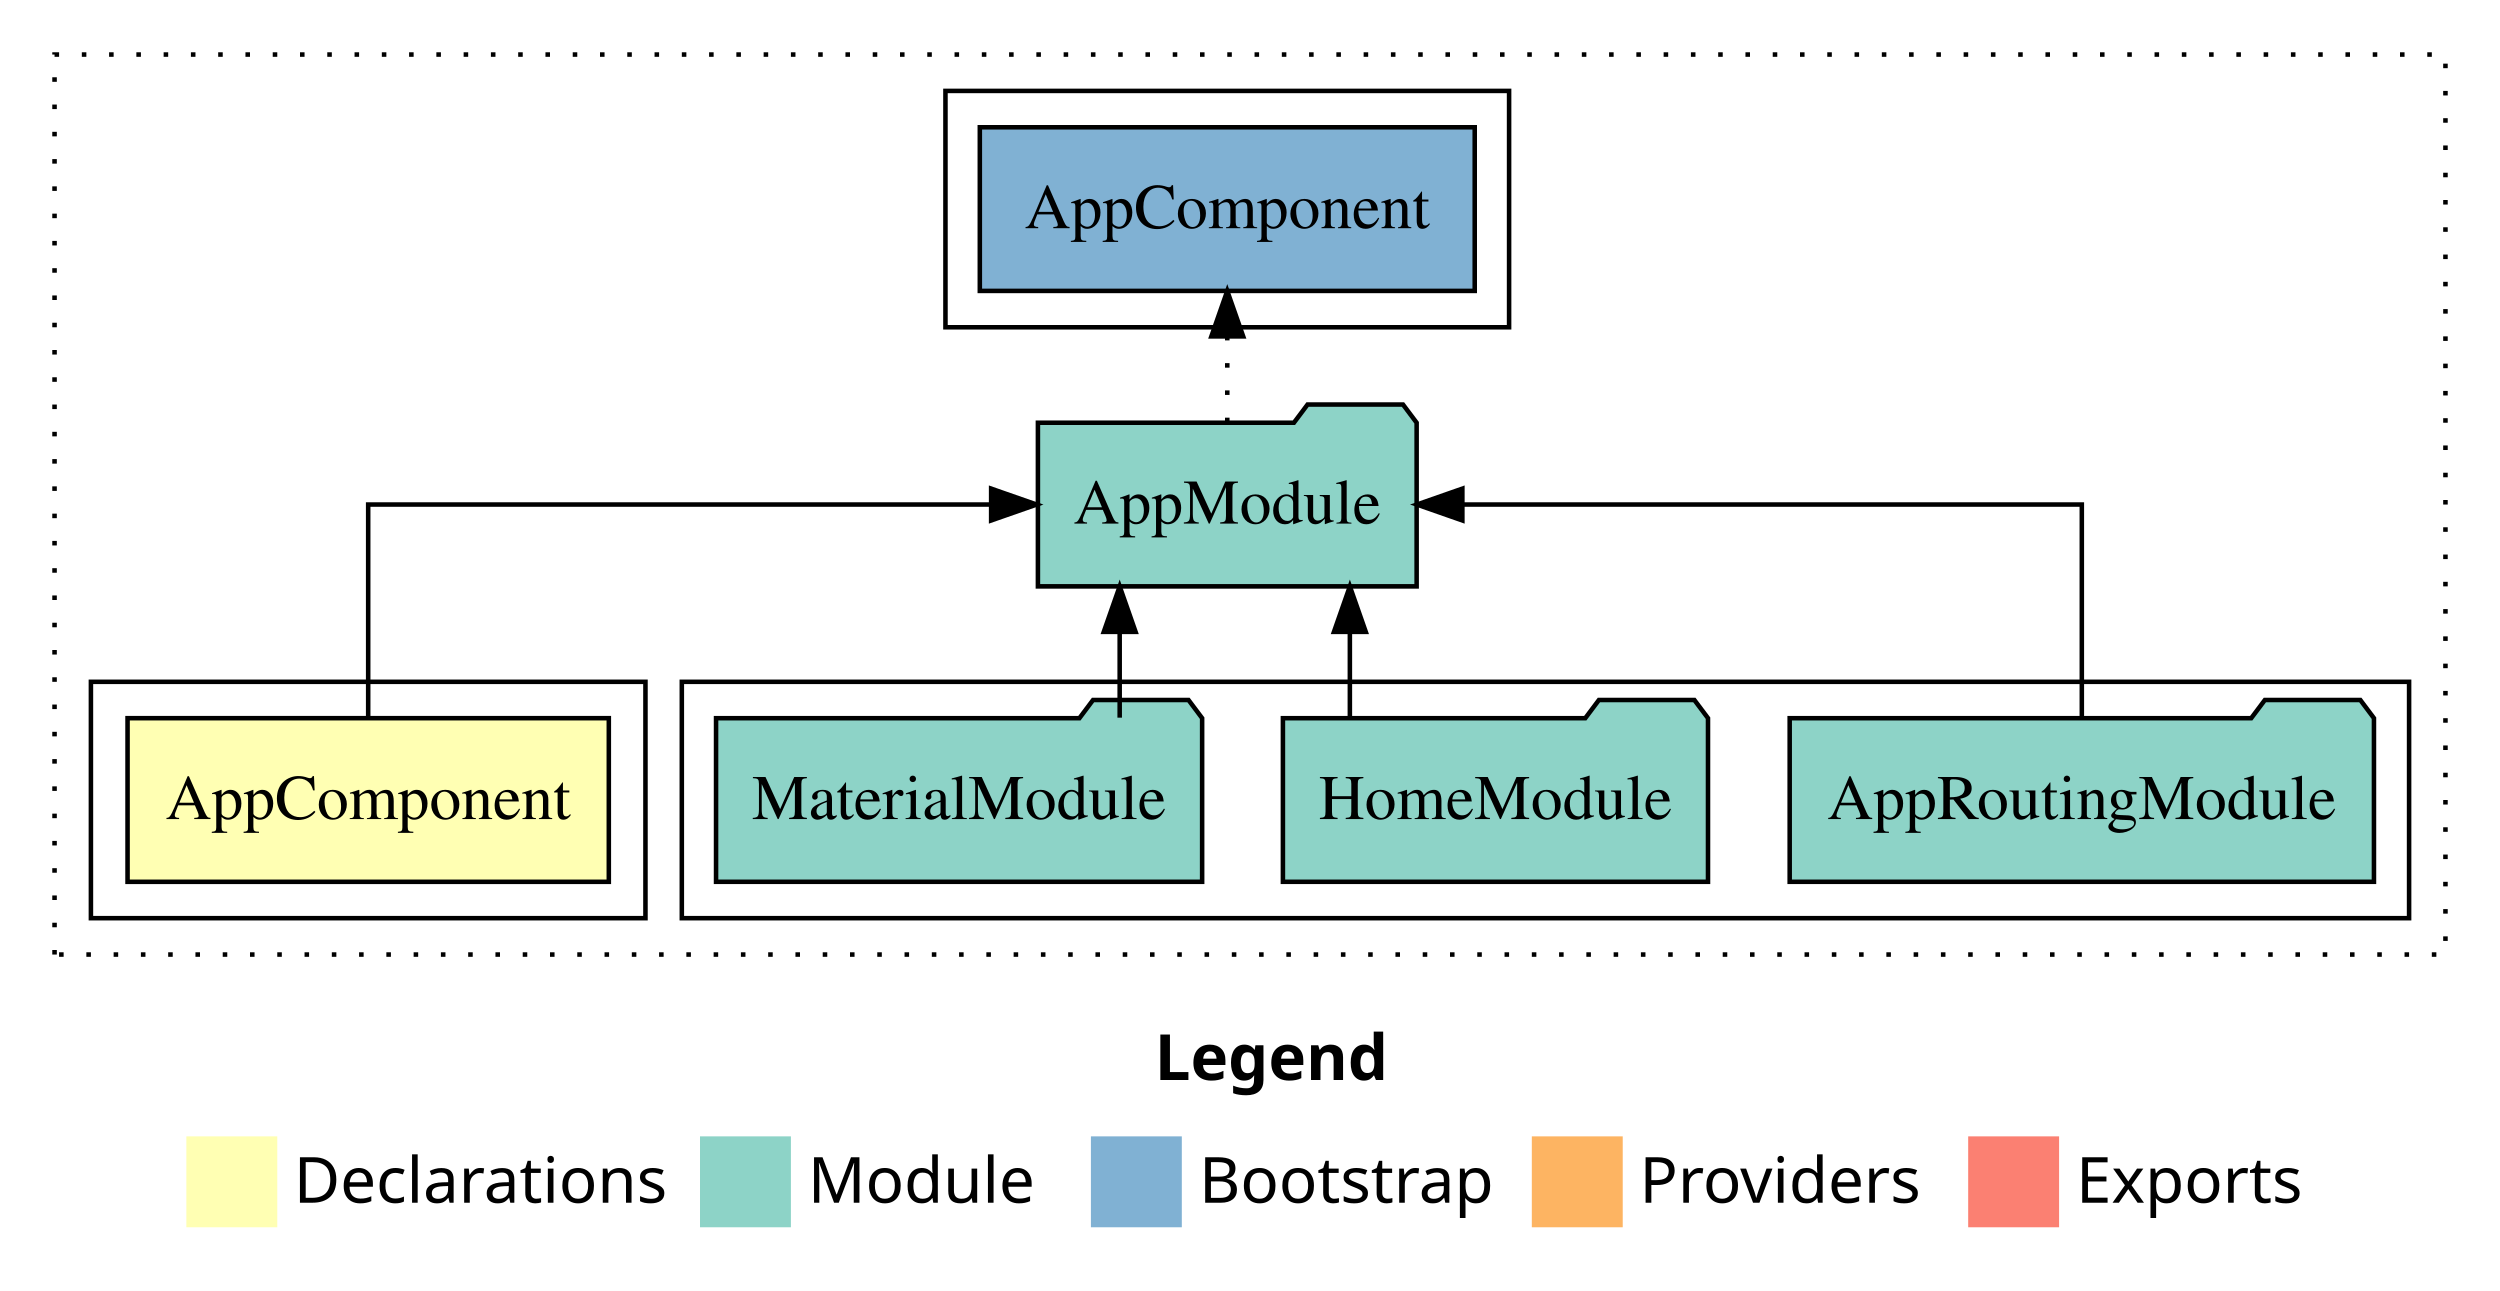
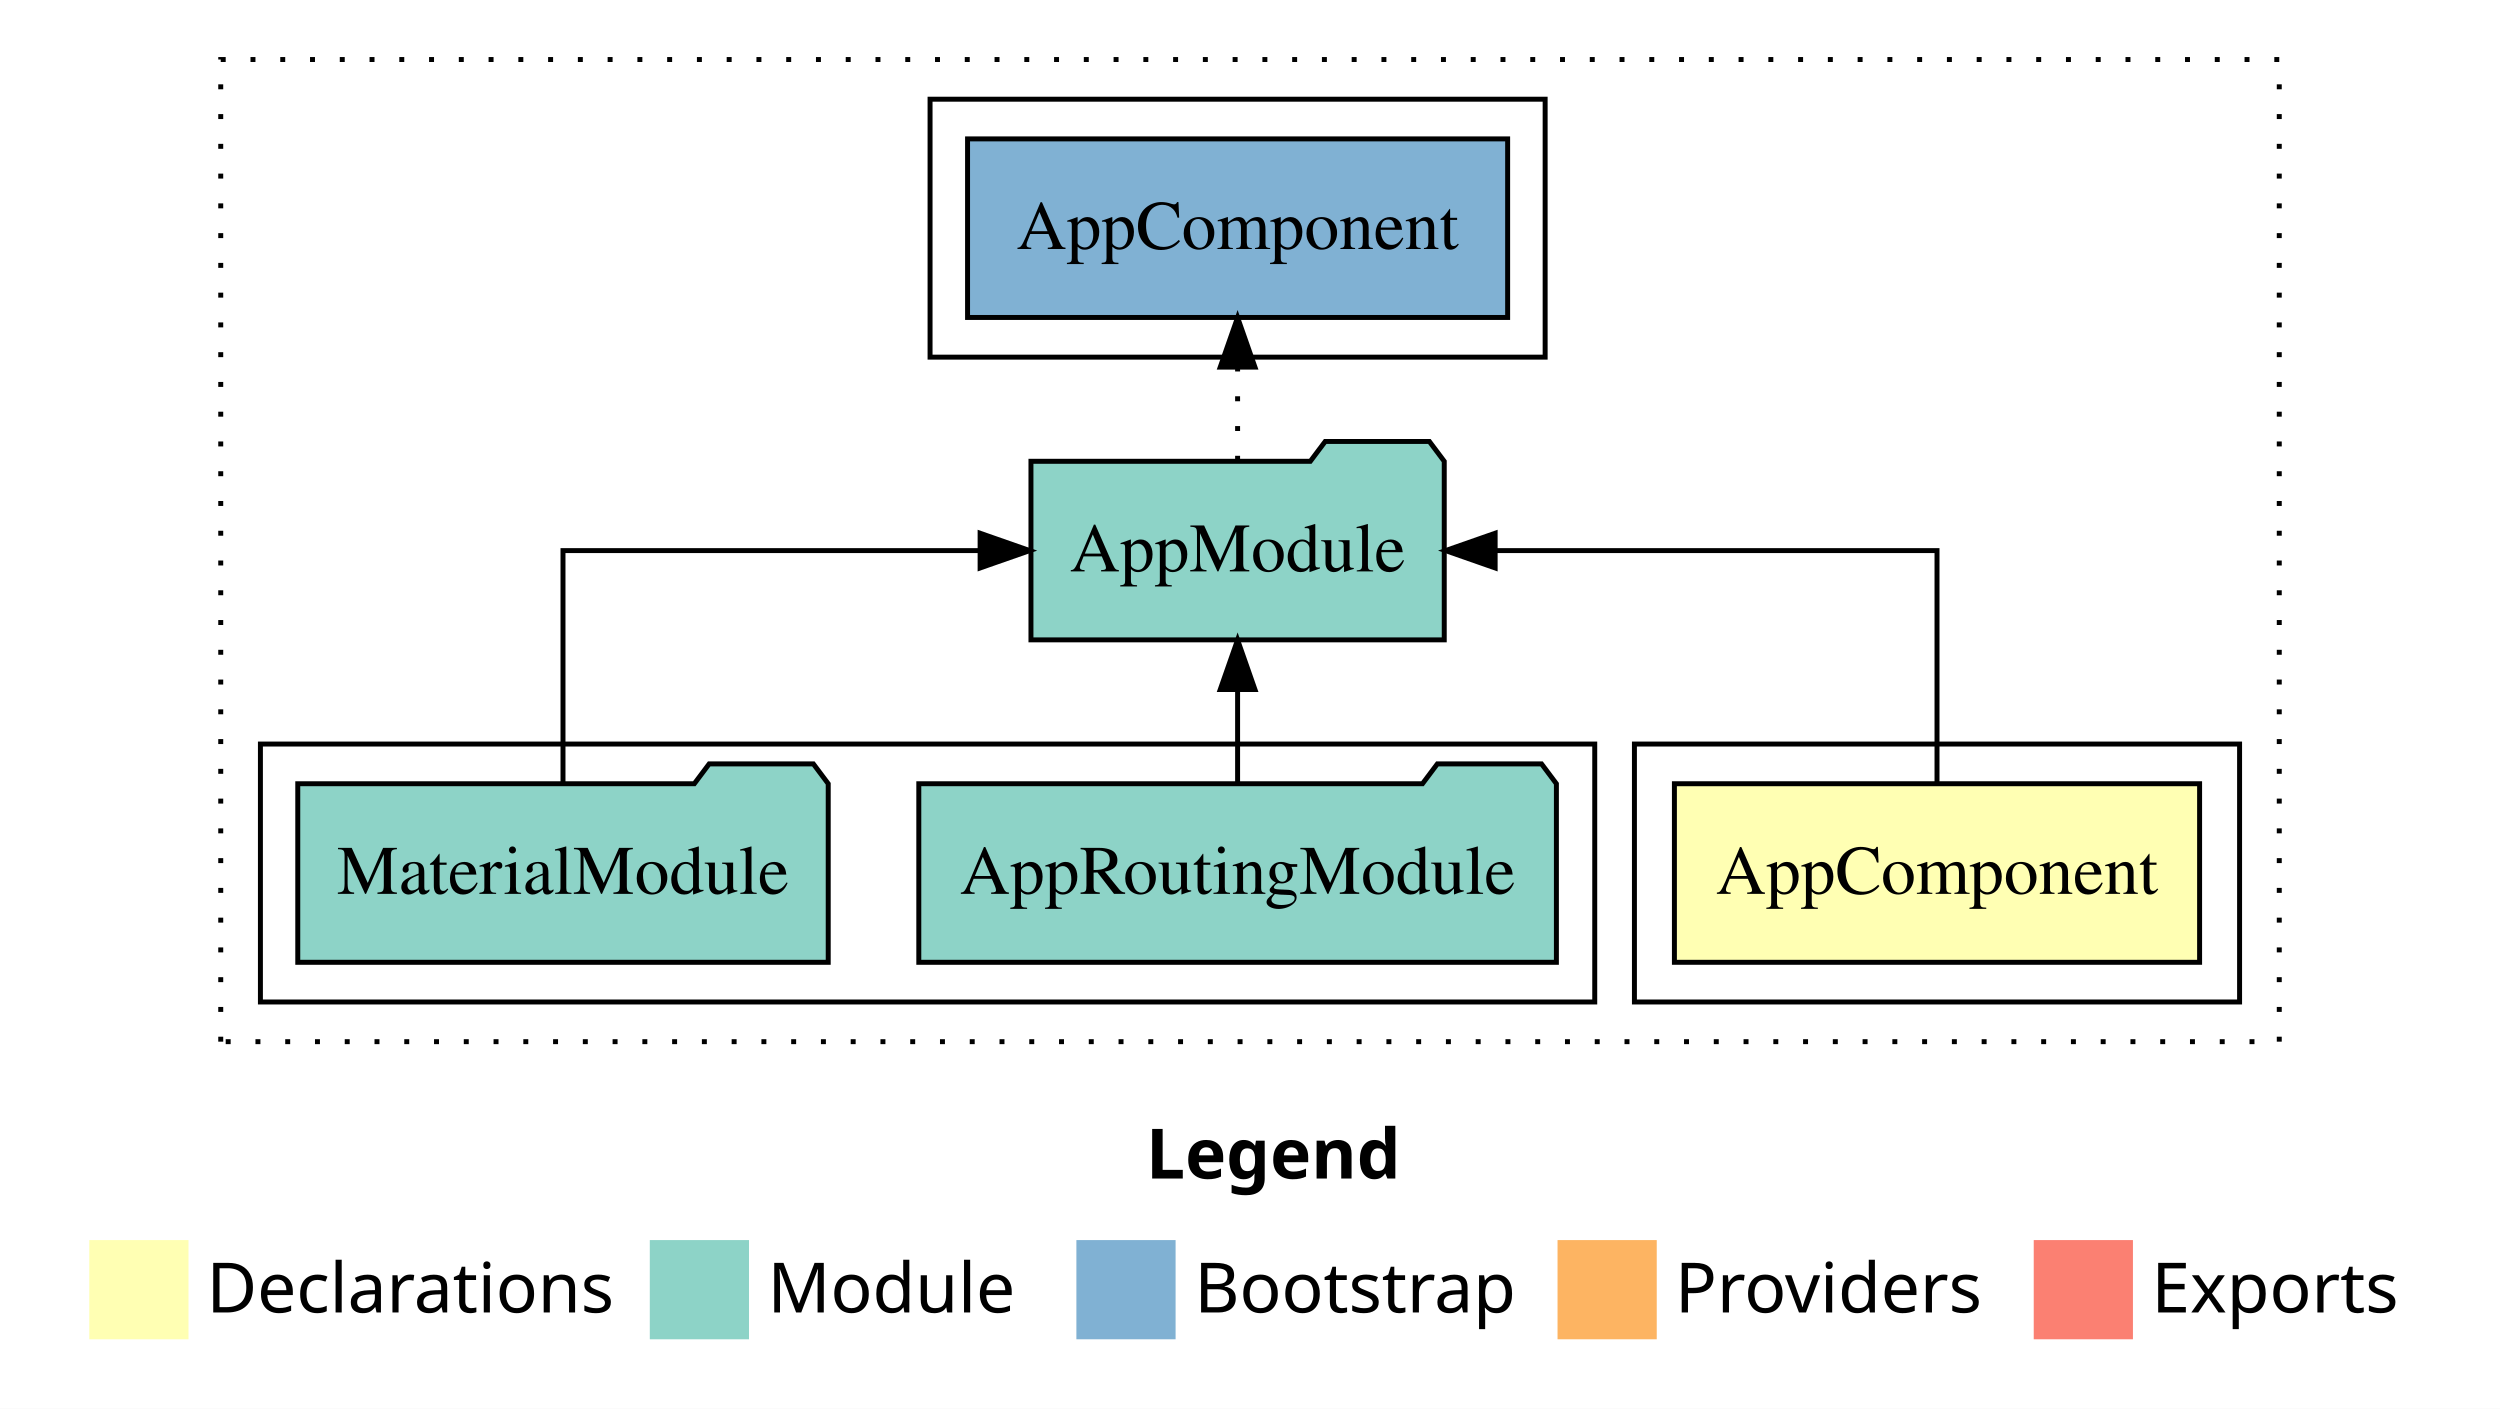
- <svg xmlns="http://www.w3.org/2000/svg" width="550pt" height="284pt" viewBox="0.00 0.00 550.00 284.00">
+ <svg xmlns="http://www.w3.org/2000/svg" width="504pt" height="284pt" viewBox="0.00 0.00 504.00 284.00">
  <g id="graph0" class="graph" transform="scale(1 1) rotate(0) translate(4 280)">
-     <polygon fill="white" stroke="transparent" points="-4,4 -4,-280 546,-280 546,4 -4,4" />
-     <text text-anchor="start" x="250.01" y="-42.4" font-family="Times-12" font-weight="bold" font-size="14.00">Legend</text>
-     <polygon fill="#ffffb3" stroke="transparent" points="37,-10 37,-30 57,-30 57,-10 37,-10" />
-     <text text-anchor="start" x="60.63" y="-15.4" font-family="Times-12" font-size="14.00">  Declarations</text>
-     <polygon fill="#8dd3c7" stroke="transparent" points="150,-10 150,-30 170,-30 170,-10 150,-10" />
-     <text text-anchor="start" x="173.73" y="-15.4" font-family="Times-12" font-size="14.00">  Module</text>
-     <polygon fill="#80b1d3" stroke="transparent" points="236,-10 236,-30 256,-30 256,-10 236,-10" />
-     <text text-anchor="start" x="259.78" y="-15.4" font-family="Times-12" font-size="14.00">  Bootstrap</text>
-     <polygon fill="#fdb462" stroke="transparent" points="333,-10 333,-30 353,-30 353,-10 333,-10" />
-     <text text-anchor="start" x="356.67" y="-15.4" font-family="Times-12" font-size="14.00">  Providers</text>
-     <polygon fill="#fb8072" stroke="transparent" points="429,-10 429,-30 449,-30 449,-10 429,-10" />
-     <text text-anchor="start" x="452.73" y="-15.4" font-family="Times-12" font-size="14.00">  Exports</text>
+     <polygon fill="white" stroke="transparent" points="-4,4 -4,-280 500,-280 500,4 -4,4" />
+     <text text-anchor="start" x="227.01" y="-42.4" font-family="Times-12" font-weight="bold" font-size="14.00">Legend</text>
+     <polygon fill="#ffffb3" stroke="transparent" points="14,-10 14,-30 34,-30 34,-10 14,-10" />
+     <text text-anchor="start" x="37.63" y="-15.4" font-family="Times-12" font-size="14.00">  Declarations</text>
+     <polygon fill="#8dd3c7" stroke="transparent" points="127,-10 127,-30 147,-30 147,-10 127,-10" />
+     <text text-anchor="start" x="150.73" y="-15.4" font-family="Times-12" font-size="14.00">  Module</text>
+     <polygon fill="#80b1d3" stroke="transparent" points="213,-10 213,-30 233,-30 233,-10 213,-10" />
+     <text text-anchor="start" x="236.78" y="-15.4" font-family="Times-12" font-size="14.00">  Bootstrap</text>
+     <polygon fill="#fdb462" stroke="transparent" points="310,-10 310,-30 330,-30 330,-10 310,-10" />
+     <text text-anchor="start" x="333.67" y="-15.4" font-family="Times-12" font-size="14.00">  Providers</text>
+     <polygon fill="#fb8072" stroke="transparent" points="406,-10 406,-30 426,-30 426,-10 406,-10" />
+     <text text-anchor="start" x="429.73" y="-15.4" font-family="Times-12" font-size="14.00">  Exports</text>
    <g id="clust1" class="cluster">
-       <polygon fill="none" stroke="black" stroke-dasharray="1,5" points="8,-70 8,-268 534,-268 534,-70 8,-70" />
+       <polygon fill="none" stroke="black" stroke-dasharray="1,5" points="40.5,-70 40.5,-268 455.5,-268 455.5,-70 40.5,-70" />
    </g>
    <g id="clust6" class="cluster">
-       <polygon fill="none" stroke="black" points="204,-208 204,-260 328,-260 328,-208 204,-208" />
+       <polygon fill="none" stroke="black" points="183.5,-208 183.5,-260 307.5,-260 307.5,-208 183.5,-208" />
+     </g>
+     <g id="clust2" class="cluster">
+       <polygon fill="none" stroke="black" points="325.5,-78 325.5,-130 447.5,-130 447.5,-78 325.5,-78" />
    </g>
    <g id="clust4" class="cluster">
-       <polygon fill="none" stroke="black" points="146,-78 146,-130 526,-130 526,-78 146,-78" />
-     </g>
-     <g id="clust2" class="cluster">
-       <polygon fill="none" stroke="black" points="16,-78 16,-130 138,-130 138,-78 16,-78" />
+       <polygon fill="none" stroke="black" points="48.5,-78 48.5,-130 317.5,-130 317.5,-78 48.5,-78" />
    </g>
    <g id="node1" class="node">
-       <polygon fill="#ffffb3" stroke="black" points="129.94,-122 24.06,-122 24.06,-86 129.94,-86 129.94,-122" />
-       <text text-anchor="middle" x="77" y="-99.8" font-family="Times,serif" font-size="14.00">AppComponent</text>
+       <polygon fill="#ffffb3" stroke="black" points="439.44,-122 333.56,-122 333.56,-86 439.44,-86 439.44,-122" />
+       <text text-anchor="middle" x="386.5" y="-99.8" font-family="Times,serif" font-size="14.00">AppComponent</text>
    </g>
    <g id="node2" class="node">
-       <polygon fill="#8dd3c7" stroke="black" points="307.66,-187 304.66,-191 283.66,-191 280.66,-187 224.34,-187 224.34,-151 307.66,-151 307.66,-187" />
-       <text text-anchor="middle" x="266" y="-164.8" font-family="Times,serif" font-size="14.00">AppModule</text>
+       <polygon fill="#8dd3c7" stroke="black" points="287.16,-187 284.16,-191 263.16,-191 260.16,-187 203.84,-187 203.84,-151 287.16,-151 287.16,-187" />
+       <text text-anchor="middle" x="245.5" y="-164.8" font-family="Times,serif" font-size="14.00">AppModule</text>
    </g>
    <g id="edge1" class="edge">
-       <path fill="none" stroke="black" d="M77,-122.11C77,-141.34 77,-169 77,-169 77,-169 214.05,-169 214.05,-169" />
-       <polygon fill="black" stroke="black" points="214.05,-172.5 224.05,-169 214.05,-165.5 214.05,-172.5" />
+       <path fill="none" stroke="black" d="M386.5,-122.11C386.5,-141.34 386.5,-169 386.5,-169 386.5,-169 297.42,-169 297.42,-169" />
+       <polygon fill="black" stroke="black" points="297.42,-165.5 287.42,-169 297.42,-172.5 297.42,-165.5" />
    </g>
-     <g id="node6" class="node">
-       <polygon fill="#80b1d3" stroke="black" points="320.44,-252 211.56,-252 211.56,-216 320.44,-216 320.44,-252" />
-       <text text-anchor="middle" x="266" y="-229.8" font-family="Times,serif" font-size="14.00">AppComponent </text>
+     <g id="node5" class="node">
+       <polygon fill="#80b1d3" stroke="black" points="299.94,-252 191.06,-252 191.06,-216 299.94,-216 299.94,-252" />
+       <text text-anchor="middle" x="245.5" y="-229.8" font-family="Times,serif" font-size="14.00">AppComponent </text>
    </g>
-     <g id="edge5" class="edge">
-       <path fill="none" stroke="black" stroke-dasharray="1,5" d="M266,-187.11C266,-187.11 266,-205.99 266,-205.99" />
-       <polygon fill="black" stroke="black" points="262.5,-205.99 266,-215.99 269.5,-205.99 262.5,-205.99" />
+     <g id="edge4" class="edge">
+       <path fill="none" stroke="black" stroke-dasharray="1,5" d="M245.5,-187.11C245.5,-187.11 245.5,-205.99 245.5,-205.99" />
+       <polygon fill="black" stroke="black" points="242,-205.99 245.5,-215.99 249,-205.99 242,-205.99" />
    </g>
    <g id="node3" class="node">
-       <polygon fill="#8dd3c7" stroke="black" points="518.27,-122 515.27,-126 494.27,-126 491.27,-122 389.73,-122 389.73,-86 518.27,-86 518.27,-122" />
-       <text text-anchor="middle" x="454" y="-99.8" font-family="Times,serif" font-size="14.00">AppRoutingModule</text>
+       <polygon fill="#8dd3c7" stroke="black" points="309.77,-122 306.77,-126 285.77,-126 282.77,-122 181.23,-122 181.23,-86 309.77,-86 309.77,-122" />
+       <text text-anchor="middle" x="245.5" y="-99.8" font-family="Times,serif" font-size="14.00">AppRoutingModule</text>
    </g>
    <g id="edge2" class="edge">
-       <path fill="none" stroke="black" d="M454,-122.11C454,-141.34 454,-169 454,-169 454,-169 317.72,-169 317.72,-169" />
-       <polygon fill="black" stroke="black" points="317.72,-165.5 307.72,-169 317.72,-172.5 317.72,-165.5" />
+       <path fill="none" stroke="black" d="M245.5,-122.11C245.5,-122.11 245.5,-140.99 245.5,-140.99" />
+       <polygon fill="black" stroke="black" points="242,-140.99 245.5,-150.99 249,-140.99 242,-140.99" />
    </g>
    <g id="node4" class="node">
-       <polygon fill="#8dd3c7" stroke="black" points="371.76,-122 368.76,-126 347.76,-126 344.76,-122 278.24,-122 278.24,-86 371.76,-86 371.76,-122" />
-       <text text-anchor="middle" x="325" y="-99.8" font-family="Times,serif" font-size="14.00">HomeModule</text>
+       <polygon fill="#8dd3c7" stroke="black" points="162.97,-122 159.97,-126 138.97,-126 135.97,-122 56.03,-122 56.03,-86 162.97,-86 162.97,-122" />
+       <text text-anchor="middle" x="109.5" y="-99.8" font-family="Times,serif" font-size="14.00">MaterialModule</text>
    </g>
    <g id="edge3" class="edge">
-       <path fill="none" stroke="black" d="M292.97,-122.11C292.97,-122.11 292.97,-140.99 292.97,-140.99" />
-       <polygon fill="black" stroke="black" points="289.47,-140.99 292.97,-150.99 296.47,-140.99 289.47,-140.99" />
-     </g>
-     <g id="node5" class="node">
-       <polygon fill="#8dd3c7" stroke="black" points="260.47,-122 257.47,-126 236.47,-126 233.47,-122 153.53,-122 153.53,-86 260.47,-86 260.47,-122" />
-       <text text-anchor="middle" x="207" y="-99.8" font-family="Times,serif" font-size="14.00">MaterialModule</text>
-     </g>
-     <g id="edge4" class="edge">
-       <path fill="none" stroke="black" d="M242.33,-122.11C242.33,-122.11 242.33,-140.99 242.33,-140.99" />
-       <polygon fill="black" stroke="black" points="238.83,-140.99 242.33,-150.99 245.83,-140.99 238.83,-140.99" />
+       <path fill="none" stroke="black" d="M109.5,-122.11C109.5,-141.34 109.5,-169 109.5,-169 109.5,-169 193.59,-169 193.59,-169" />
+       <polygon fill="black" stroke="black" points="193.59,-172.5 203.59,-169 193.59,-165.5 193.59,-172.5" />
    </g>
  </g>
</svg>
